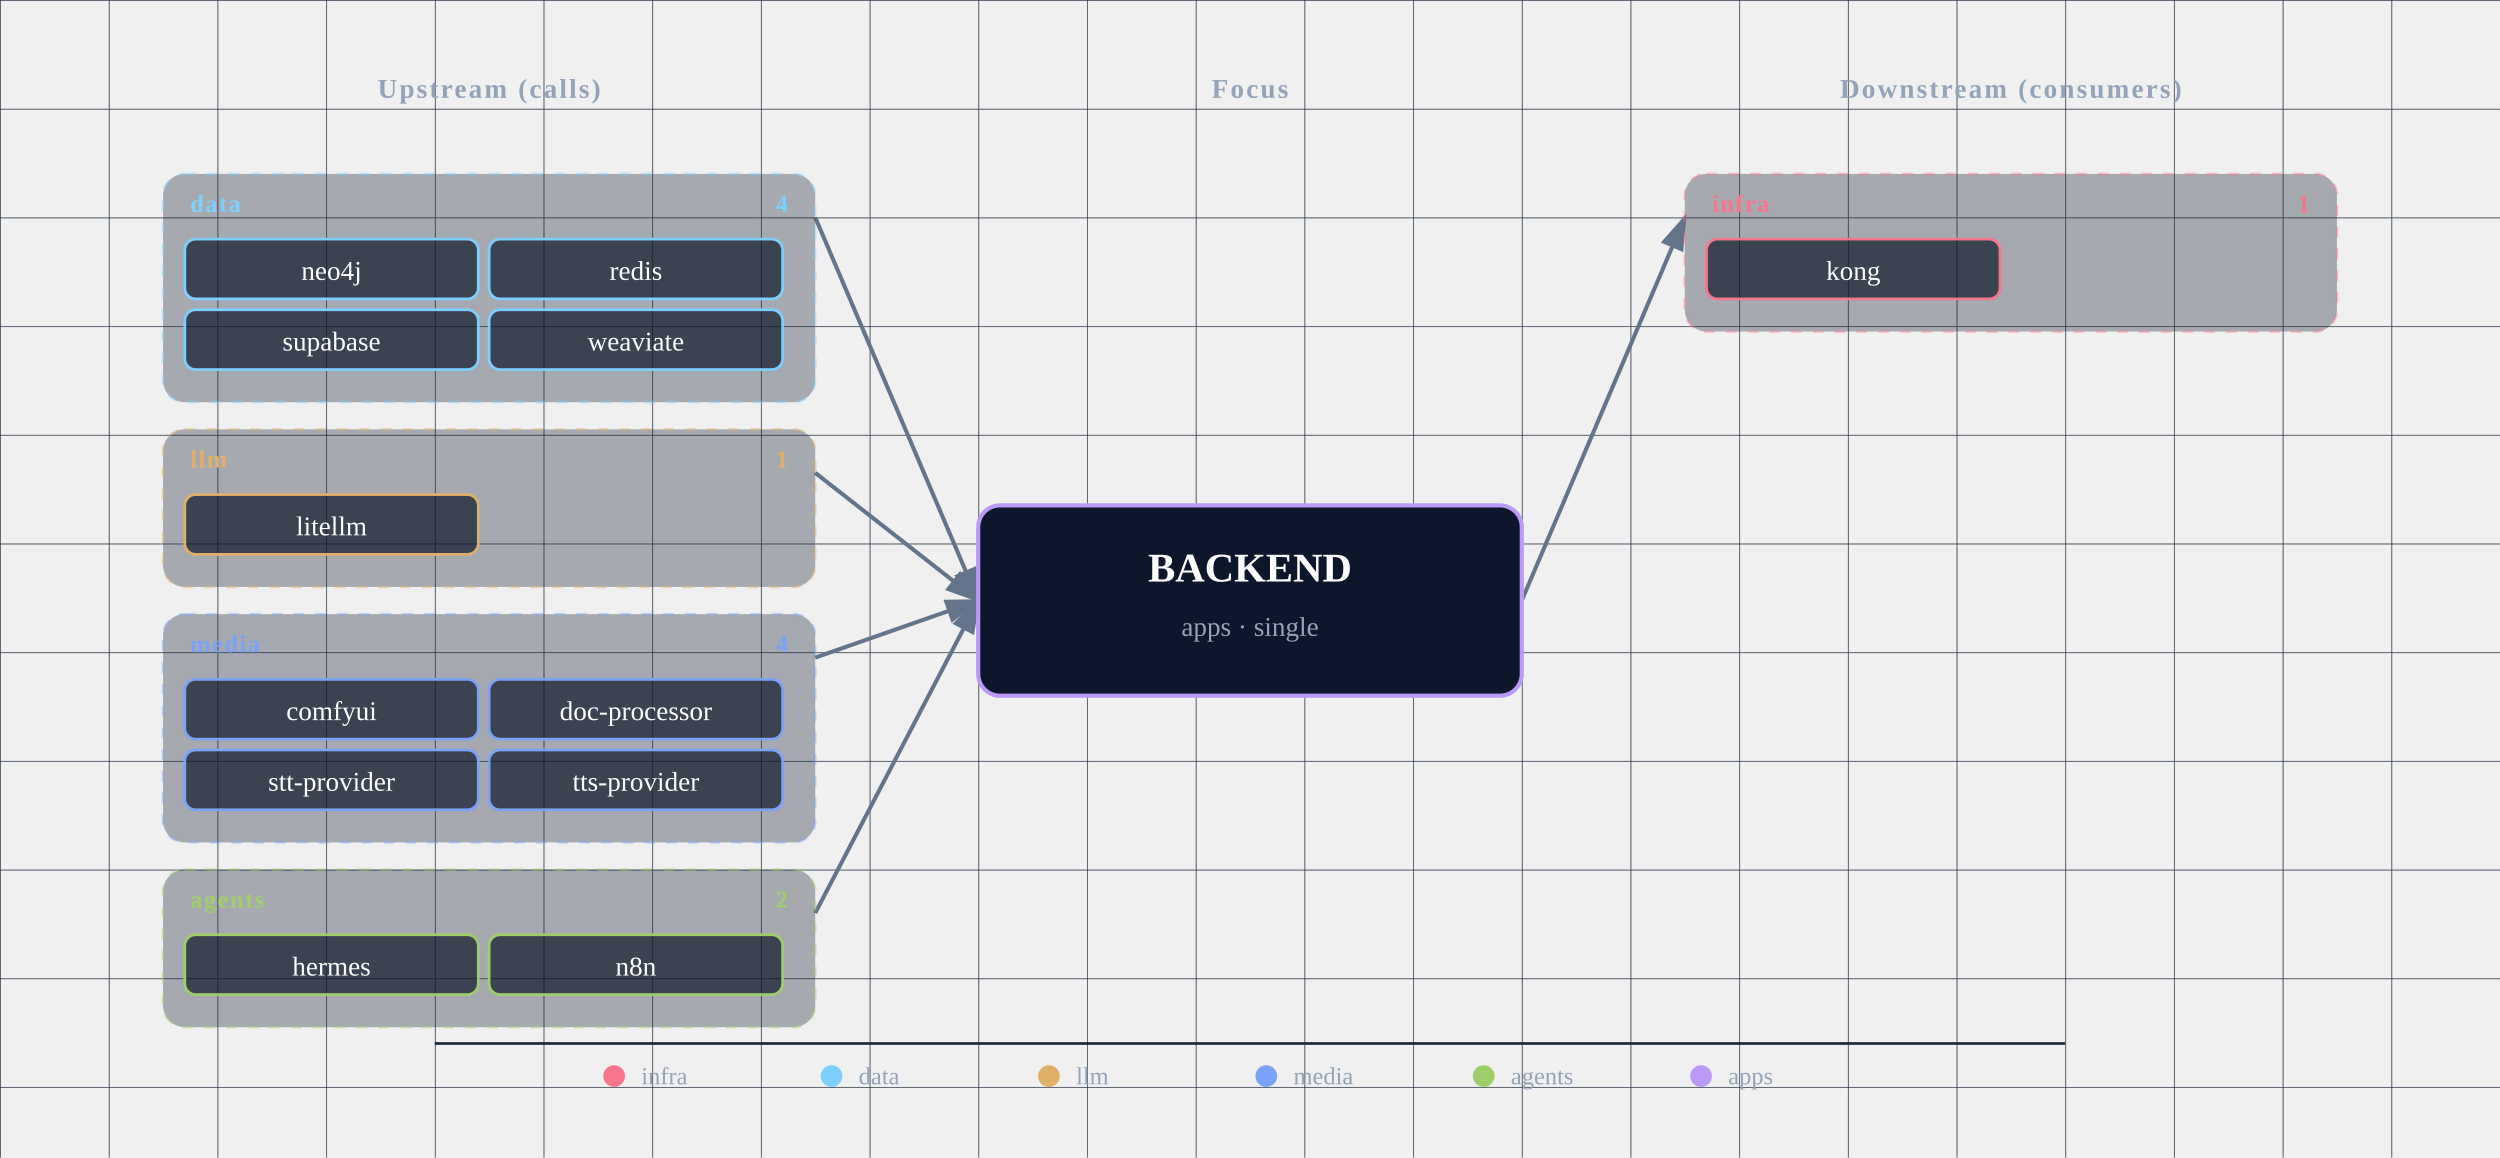
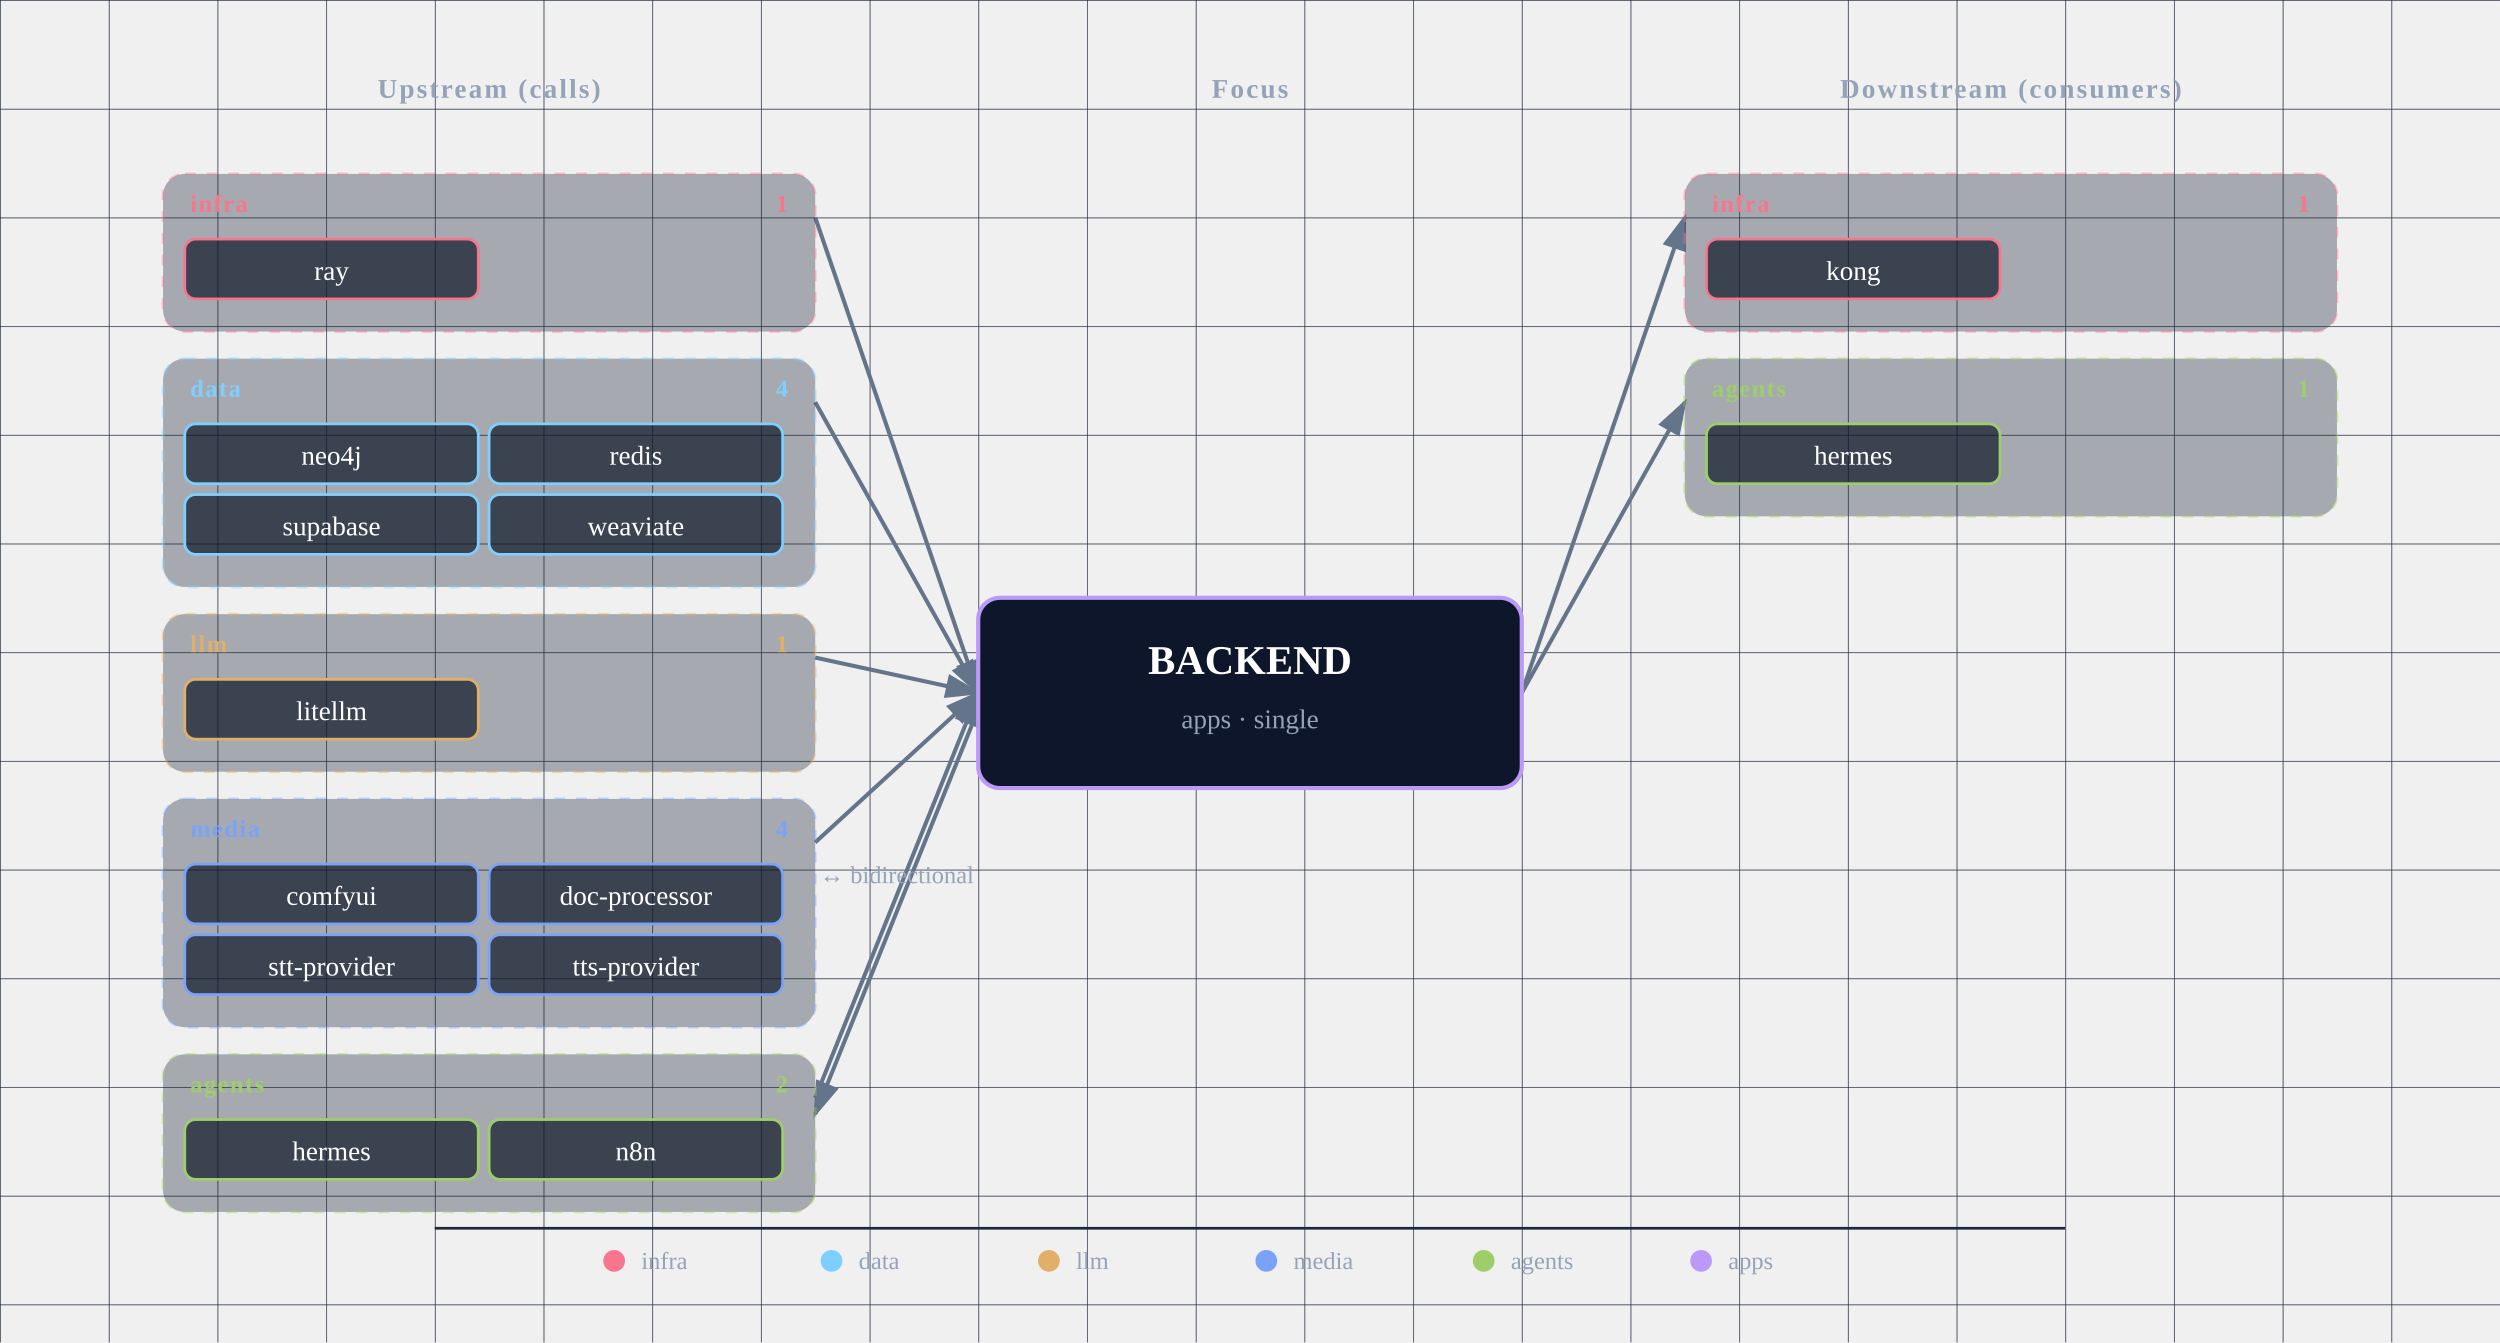
- <svg xmlns="http://www.w3.org/2000/svg" viewBox="0 0 920 426">
+ <svg xmlns="http://www.w3.org/2000/svg" viewBox="0 0 920 494">
  <defs>
    <pattern id="grid" width="40" height="40" patternUnits="userSpaceOnUse">
      <path d="M 40 0 L 0 0 0 40" fill="none" stroke="#1e293b" stroke-width="0.5" />
    </pattern>
    <marker id="arrowhead" markerWidth="9" markerHeight="6" refX="8" refY="3" orient="auto">
      <polygon points="0 0, 9 3, 0 6" fill="#64748b" />
    </marker>
    <filter id="focus-glow" x="-50%" y="-50%" width="200%" height="200%">
      <feGaussianBlur in="SourceAlpha" stdDeviation="6" />
      <feFlood flood-color="#bb9af7" flood-opacity="0.6" />
      <feComposite in2="SourceAlpha" operator="in" />
      <feMerge>
        <feMergeNode />
        <feMergeNode in="SourceGraphic" />
      </feMerge>
    </filter>
  </defs>
-   <rect width="920" height="426" fill="url(#grid)" />
+   <rect width="920" height="494" fill="url(#grid)" />
  <text x="180" y="36" fill="#94a3b8" font-size="10" font-weight="600" text-anchor="middle" letter-spacing="0.08em">Upstream (calls)</text>
  <text x="460" y="36" fill="#94a3b8" font-size="10" font-weight="600" text-anchor="middle" letter-spacing="0.08em">Focus</text>
  <text x="740" y="36" fill="#94a3b8" font-size="10" font-weight="600" text-anchor="middle" letter-spacing="0.08em">Downstream (consumers)</text>
-   <line x1="300" y1="80" x2="360" y2="221" stroke="#64748b" stroke-width="1.5" marker-end="url(#arrowhead)" />
-   <line x1="300" y1="174" x2="360" y2="221" stroke="#64748b" stroke-width="1.5" marker-end="url(#arrowhead)" />
-   <line x1="300" y1="242" x2="360" y2="221" stroke="#64748b" stroke-width="1.5" marker-end="url(#arrowhead)" />
-   <line x1="300" y1="336" x2="360" y2="221" stroke="#64748b" stroke-width="1.5" marker-end="url(#arrowhead)" />
-   <line x1="560" y1="221" x2="620" y2="80" stroke="#64748b" stroke-width="1.5" marker-end="url(#arrowhead)" />
+   <line x1="300" y1="80" x2="360" y2="255" stroke="#64748b" stroke-width="1.5" marker-end="url(#arrowhead)" />
+   <line x1="300" y1="148" x2="360" y2="255" stroke="#64748b" stroke-width="1.5" marker-end="url(#arrowhead)" />
+   <line x1="300" y1="242" x2="360" y2="255" stroke="#64748b" stroke-width="1.5" marker-end="url(#arrowhead)" />
+   <line x1="300" y1="310" x2="360" y2="255" stroke="#64748b" stroke-width="1.5" marker-end="url(#arrowhead)" />
+   <line x1="300" y1="404" x2="360" y2="255" stroke="#64748b" stroke-width="1.5" marker-end="url(#arrowhead)" />
+   <line x1="360" y1="261" x2="300" y2="410" stroke="#64748b" stroke-width="1.5" marker-end="url(#arrowhead)" />
+   <text x="330" y="325" fill="#94a3b8" font-size="9" text-anchor="middle">↔ bidirectional</text>
+   <line x1="560" y1="255" x2="620" y2="80" stroke="#64748b" stroke-width="1.5" marker-end="url(#arrowhead)" />
+   <line x1="560" y1="255" x2="620" y2="148" stroke="#64748b" stroke-width="1.5" marker-end="url(#arrowhead)" />
  <g>
    <g class="cluster">
-       <rect x="60" y="64" width="240" height="84" rx="8" fill="rgba(30,41,59,0.35)" stroke="#7dcfff" stroke-width="1" stroke-dasharray="4,4" stroke-opacity="0.4" />
-       <text x="70" y="78" fill="#7dcfff" font-size="9" font-weight="700" text-anchor="start" style="letter-spacing:0.06em;text-transform:uppercase;">data</text>
-       <text x="290" y="78" fill="#7dcfff" font-size="9" font-weight="600" text-anchor="end">4</text>
+       <rect x="60" y="64" width="240" height="58" rx="8" fill="rgba(30,41,59,0.35)" stroke="#f7768e" stroke-width="1" stroke-dasharray="4,4" stroke-opacity="0.4" />
+       <text x="70" y="78" fill="#f7768e" font-size="9" font-weight="700" text-anchor="start" style="letter-spacing:0.06em;text-transform:uppercase;">infra</text>
+       <text x="290" y="78" fill="#f7768e" font-size="9" font-weight="600" text-anchor="end">1</text>
    </g>
    <g>
-       <rect x="68" y="88" width="108" height="22" rx="4" fill="rgba(15,23,42,0.7)" stroke="#7dcfff" stroke-width="1" />
-       <text x="122" y="103" fill="white" font-size="10" text-anchor="middle">neo4j</text>
+       <rect x="68" y="88" width="108" height="22" rx="4" fill="rgba(15,23,42,0.7)" stroke="#f7768e" stroke-width="1" />
+       <text x="122" y="103" fill="white" font-size="10" text-anchor="middle">ray</text>
+     </g>
+     <g class="cluster">
+       <rect x="60" y="132" width="240" height="84" rx="8" fill="rgba(30,41,59,0.35)" stroke="#7dcfff" stroke-width="1" stroke-dasharray="4,4" stroke-opacity="0.4" />
+       <text x="70" y="146" fill="#7dcfff" font-size="9" font-weight="700" text-anchor="start" style="letter-spacing:0.06em;text-transform:uppercase;">data</text>
+       <text x="290" y="146" fill="#7dcfff" font-size="9" font-weight="600" text-anchor="end">4</text>
    </g>
    <g>
-       <rect x="180" y="88" width="108" height="22" rx="4" fill="rgba(15,23,42,0.7)" stroke="#7dcfff" stroke-width="1" />
-       <text x="234" y="103" fill="white" font-size="10" text-anchor="middle">redis</text>
+       <rect x="68" y="156" width="108" height="22" rx="4" fill="rgba(15,23,42,0.7)" stroke="#7dcfff" stroke-width="1" />
+       <text x="122" y="171" fill="white" font-size="10" text-anchor="middle">neo4j</text>
    </g>
    <g>
-       <rect x="68" y="114" width="108" height="22" rx="4" fill="rgba(15,23,42,0.7)" stroke="#7dcfff" stroke-width="1" />
-       <text x="122" y="129" fill="white" font-size="10" text-anchor="middle">supabase</text>
+       <rect x="180" y="156" width="108" height="22" rx="4" fill="rgba(15,23,42,0.7)" stroke="#7dcfff" stroke-width="1" />
+       <text x="234" y="171" fill="white" font-size="10" text-anchor="middle">redis</text>
    </g>
    <g>
-       <rect x="180" y="114" width="108" height="22" rx="4" fill="rgba(15,23,42,0.7)" stroke="#7dcfff" stroke-width="1" />
-       <text x="234" y="129" fill="white" font-size="10" text-anchor="middle">weaviate</text>
+       <rect x="68" y="182" width="108" height="22" rx="4" fill="rgba(15,23,42,0.7)" stroke="#7dcfff" stroke-width="1" />
+       <text x="122" y="197" fill="white" font-size="10" text-anchor="middle">supabase</text>
+     </g>
+     <g>
+       <rect x="180" y="182" width="108" height="22" rx="4" fill="rgba(15,23,42,0.7)" stroke="#7dcfff" stroke-width="1" />
+       <text x="234" y="197" fill="white" font-size="10" text-anchor="middle">weaviate</text>
    </g>
    <g class="cluster">
-       <rect x="60" y="158" width="240" height="58" rx="8" fill="rgba(30,41,59,0.35)" stroke="#e0af68" stroke-width="1" stroke-dasharray="4,4" stroke-opacity="0.4" />
-       <text x="70" y="172" fill="#e0af68" font-size="9" font-weight="700" text-anchor="start" style="letter-spacing:0.06em;text-transform:uppercase;">llm</text>
-       <text x="290" y="172" fill="#e0af68" font-size="9" font-weight="600" text-anchor="end">1</text>
+       <rect x="60" y="226" width="240" height="58" rx="8" fill="rgba(30,41,59,0.35)" stroke="#e0af68" stroke-width="1" stroke-dasharray="4,4" stroke-opacity="0.4" />
+       <text x="70" y="240" fill="#e0af68" font-size="9" font-weight="700" text-anchor="start" style="letter-spacing:0.06em;text-transform:uppercase;">llm</text>
+       <text x="290" y="240" fill="#e0af68" font-size="9" font-weight="600" text-anchor="end">1</text>
    </g>
    <g>
-       <rect x="68" y="182" width="108" height="22" rx="4" fill="rgba(15,23,42,0.7)" stroke="#e0af68" stroke-width="1" />
-       <text x="122" y="197" fill="white" font-size="10" text-anchor="middle">litellm</text>
+       <rect x="68" y="250" width="108" height="22" rx="4" fill="rgba(15,23,42,0.7)" stroke="#e0af68" stroke-width="1" />
+       <text x="122" y="265" fill="white" font-size="10" text-anchor="middle">litellm</text>
    </g>
    <g class="cluster">
-       <rect x="60" y="226" width="240" height="84" rx="8" fill="rgba(30,41,59,0.35)" stroke="#7aa2f7" stroke-width="1" stroke-dasharray="4,4" stroke-opacity="0.4" />
-       <text x="70" y="240" fill="#7aa2f7" font-size="9" font-weight="700" text-anchor="start" style="letter-spacing:0.06em;text-transform:uppercase;">media</text>
-       <text x="290" y="240" fill="#7aa2f7" font-size="9" font-weight="600" text-anchor="end">4</text>
+       <rect x="60" y="294" width="240" height="84" rx="8" fill="rgba(30,41,59,0.35)" stroke="#7aa2f7" stroke-width="1" stroke-dasharray="4,4" stroke-opacity="0.4" />
+       <text x="70" y="308" fill="#7aa2f7" font-size="9" font-weight="700" text-anchor="start" style="letter-spacing:0.06em;text-transform:uppercase;">media</text>
+       <text x="290" y="308" fill="#7aa2f7" font-size="9" font-weight="600" text-anchor="end">4</text>
    </g>
    <g>
-       <rect x="68" y="250" width="108" height="22" rx="4" fill="rgba(15,23,42,0.7)" stroke="#7aa2f7" stroke-width="1" />
-       <text x="122" y="265" fill="white" font-size="10" text-anchor="middle">comfyui</text>
+       <rect x="68" y="318" width="108" height="22" rx="4" fill="rgba(15,23,42,0.7)" stroke="#7aa2f7" stroke-width="1" />
+       <text x="122" y="333" fill="white" font-size="10" text-anchor="middle">comfyui</text>
    </g>
    <g>
-       <rect x="180" y="250" width="108" height="22" rx="4" fill="rgba(15,23,42,0.7)" stroke="#7aa2f7" stroke-width="1" />
-       <text x="234" y="265" fill="white" font-size="10" text-anchor="middle">doc-processor</text>
+       <rect x="180" y="318" width="108" height="22" rx="4" fill="rgba(15,23,42,0.7)" stroke="#7aa2f7" stroke-width="1" />
+       <text x="234" y="333" fill="white" font-size="10" text-anchor="middle">doc-processor</text>
    </g>
    <g>
-       <rect x="68" y="276" width="108" height="22" rx="4" fill="rgba(15,23,42,0.7)" stroke="#7aa2f7" stroke-width="1" />
-       <text x="122" y="291" fill="white" font-size="10" text-anchor="middle">stt-provider</text>
+       <rect x="68" y="344" width="108" height="22" rx="4" fill="rgba(15,23,42,0.7)" stroke="#7aa2f7" stroke-width="1" />
+       <text x="122" y="359" fill="white" font-size="10" text-anchor="middle">stt-provider</text>
    </g>
    <g>
-       <rect x="180" y="276" width="108" height="22" rx="4" fill="rgba(15,23,42,0.7)" stroke="#7aa2f7" stroke-width="1" />
-       <text x="234" y="291" fill="white" font-size="10" text-anchor="middle">tts-provider</text>
+       <rect x="180" y="344" width="108" height="22" rx="4" fill="rgba(15,23,42,0.7)" stroke="#7aa2f7" stroke-width="1" />
+       <text x="234" y="359" fill="white" font-size="10" text-anchor="middle">tts-provider</text>
    </g>
    <g class="cluster">
-       <rect x="60" y="320" width="240" height="58" rx="8" fill="rgba(30,41,59,0.35)" stroke="#9ece6a" stroke-width="1" stroke-dasharray="4,4" stroke-opacity="0.4" />
-       <text x="70" y="334" fill="#9ece6a" font-size="9" font-weight="700" text-anchor="start" style="letter-spacing:0.06em;text-transform:uppercase;">agents</text>
-       <text x="290" y="334" fill="#9ece6a" font-size="9" font-weight="600" text-anchor="end">2</text>
+       <rect x="60" y="388" width="240" height="58" rx="8" fill="rgba(30,41,59,0.35)" stroke="#9ece6a" stroke-width="1" stroke-dasharray="4,4" stroke-opacity="0.4" />
+       <text x="70" y="402" fill="#9ece6a" font-size="9" font-weight="700" text-anchor="start" style="letter-spacing:0.06em;text-transform:uppercase;">agents</text>
+       <text x="290" y="402" fill="#9ece6a" font-size="9" font-weight="600" text-anchor="end">2</text>
    </g>
    <g>
-       <rect x="68" y="344" width="108" height="22" rx="4" fill="rgba(15,23,42,0.7)" stroke="#9ece6a" stroke-width="1" />
-       <text x="122" y="359" fill="white" font-size="10" text-anchor="middle">hermes</text>
+       <rect x="68" y="412" width="108" height="22" rx="4" fill="rgba(15,23,42,0.7)" stroke="#9ece6a" stroke-width="1" />
+       <text x="122" y="427" fill="white" font-size="10" text-anchor="middle">hermes</text>
    </g>
    <g>
-       <rect x="180" y="344" width="108" height="22" rx="4" fill="rgba(15,23,42,0.7)" stroke="#9ece6a" stroke-width="1" />
-       <text x="234" y="359" fill="white" font-size="10" text-anchor="middle">n8n</text>
+       <rect x="180" y="412" width="108" height="22" rx="4" fill="rgba(15,23,42,0.7)" stroke="#9ece6a" stroke-width="1" />
+       <text x="234" y="427" fill="white" font-size="10" text-anchor="middle">n8n</text>
    </g>
  </g>
  <g>
    <g class="cluster">
      <rect x="620" y="64" width="240" height="58" rx="8" fill="rgba(30,41,59,0.35)" stroke="#f7768e" stroke-width="1" stroke-dasharray="4,4" stroke-opacity="0.4" />
      <text x="630" y="78" fill="#f7768e" font-size="9" font-weight="700" text-anchor="start" style="letter-spacing:0.06em;text-transform:uppercase;">infra</text>
      <text x="850" y="78" fill="#f7768e" font-size="9" font-weight="600" text-anchor="end">1</text>
    </g>
    <g>
      <rect x="628" y="88" width="108" height="22" rx="4" fill="rgba(15,23,42,0.7)" stroke="#f7768e" stroke-width="1" />
      <text x="682" y="103" fill="white" font-size="10" text-anchor="middle">kong</text>
    </g>
+     <g class="cluster">
+       <rect x="620" y="132" width="240" height="58" rx="8" fill="rgba(30,41,59,0.35)" stroke="#9ece6a" stroke-width="1" stroke-dasharray="4,4" stroke-opacity="0.4" />
+       <text x="630" y="146" fill="#9ece6a" font-size="9" font-weight="700" text-anchor="start" style="letter-spacing:0.06em;text-transform:uppercase;">agents</text>
+       <text x="850" y="146" fill="#9ece6a" font-size="9" font-weight="600" text-anchor="end">1</text>
+     </g>
+     <g>
+       <rect x="628" y="156" width="108" height="22" rx="4" fill="rgba(15,23,42,0.7)" stroke="#9ece6a" stroke-width="1" />
+       <text x="682" y="171" fill="white" font-size="10" text-anchor="middle">hermes</text>
+     </g>
  </g>
  <g class="focus" filter="url(#focus-glow)">
-     <rect x="360" y="186" width="200" height="70" rx="8" fill="#0f172a" stroke="#bb9af7" stroke-width="1.5" />
-     <text x="460" y="214" fill="white" font-size="15" font-weight="700" text-anchor="middle">BACKEND</text>
-     <text x="460" y="234" fill="#94a3b8" font-size="10" text-anchor="middle">apps · single</text>
+     <rect x="360" y="220" width="200" height="70" rx="8" fill="#0f172a" stroke="#bb9af7" stroke-width="1.5" />
+     <text x="460" y="248" fill="white" font-size="15" font-weight="700" text-anchor="middle">BACKEND</text>
+     <text x="460" y="268" fill="#94a3b8" font-size="10" text-anchor="middle">apps · single</text>
  </g>
  <g class="legend">
-     <line x1="160" y1="384" x2="760" y2="384" stroke="#1e293b" stroke-width="1" />
-     <circle cx="226" cy="396" r="4" fill="#f7768e" />
-     <text x="236" y="399" fill="#94a3b8" font-size="9" font-weight="400" text-anchor="start">infra</text>
-     <circle cx="306" cy="396" r="4" fill="#7dcfff" />
-     <text x="316" y="399" fill="#94a3b8" font-size="9" font-weight="400" text-anchor="start">data</text>
-     <circle cx="386" cy="396" r="4" fill="#e0af68" />
-     <text x="396" y="399" fill="#94a3b8" font-size="9" font-weight="400" text-anchor="start">llm</text>
-     <circle cx="466" cy="396" r="4" fill="#7aa2f7" />
-     <text x="476" y="399" fill="#94a3b8" font-size="9" font-weight="400" text-anchor="start">media</text>
-     <circle cx="546" cy="396" r="4" fill="#9ece6a" />
-     <text x="556" y="399" fill="#94a3b8" font-size="9" font-weight="400" text-anchor="start">agents</text>
-     <circle cx="626" cy="396" r="4" fill="#bb9af7" />
-     <text x="636" y="399" fill="#94a3b8" font-size="9" font-weight="400" text-anchor="start">apps</text>
+     <line x1="160" y1="452" x2="760" y2="452" stroke="#1e293b" stroke-width="1" />
+     <circle cx="226" cy="464" r="4" fill="#f7768e" />
+     <text x="236" y="467" fill="#94a3b8" font-size="9" font-weight="400" text-anchor="start">infra</text>
+     <circle cx="306" cy="464" r="4" fill="#7dcfff" />
+     <text x="316" y="467" fill="#94a3b8" font-size="9" font-weight="400" text-anchor="start">data</text>
+     <circle cx="386" cy="464" r="4" fill="#e0af68" />
+     <text x="396" y="467" fill="#94a3b8" font-size="9" font-weight="400" text-anchor="start">llm</text>
+     <circle cx="466" cy="464" r="4" fill="#7aa2f7" />
+     <text x="476" y="467" fill="#94a3b8" font-size="9" font-weight="400" text-anchor="start">media</text>
+     <circle cx="546" cy="464" r="4" fill="#9ece6a" />
+     <text x="556" y="467" fill="#94a3b8" font-size="9" font-weight="400" text-anchor="start">agents</text>
+     <circle cx="626" cy="464" r="4" fill="#bb9af7" />
+     <text x="636" y="467" fill="#94a3b8" font-size="9" font-weight="400" text-anchor="start">apps</text>
  </g>
</svg>
